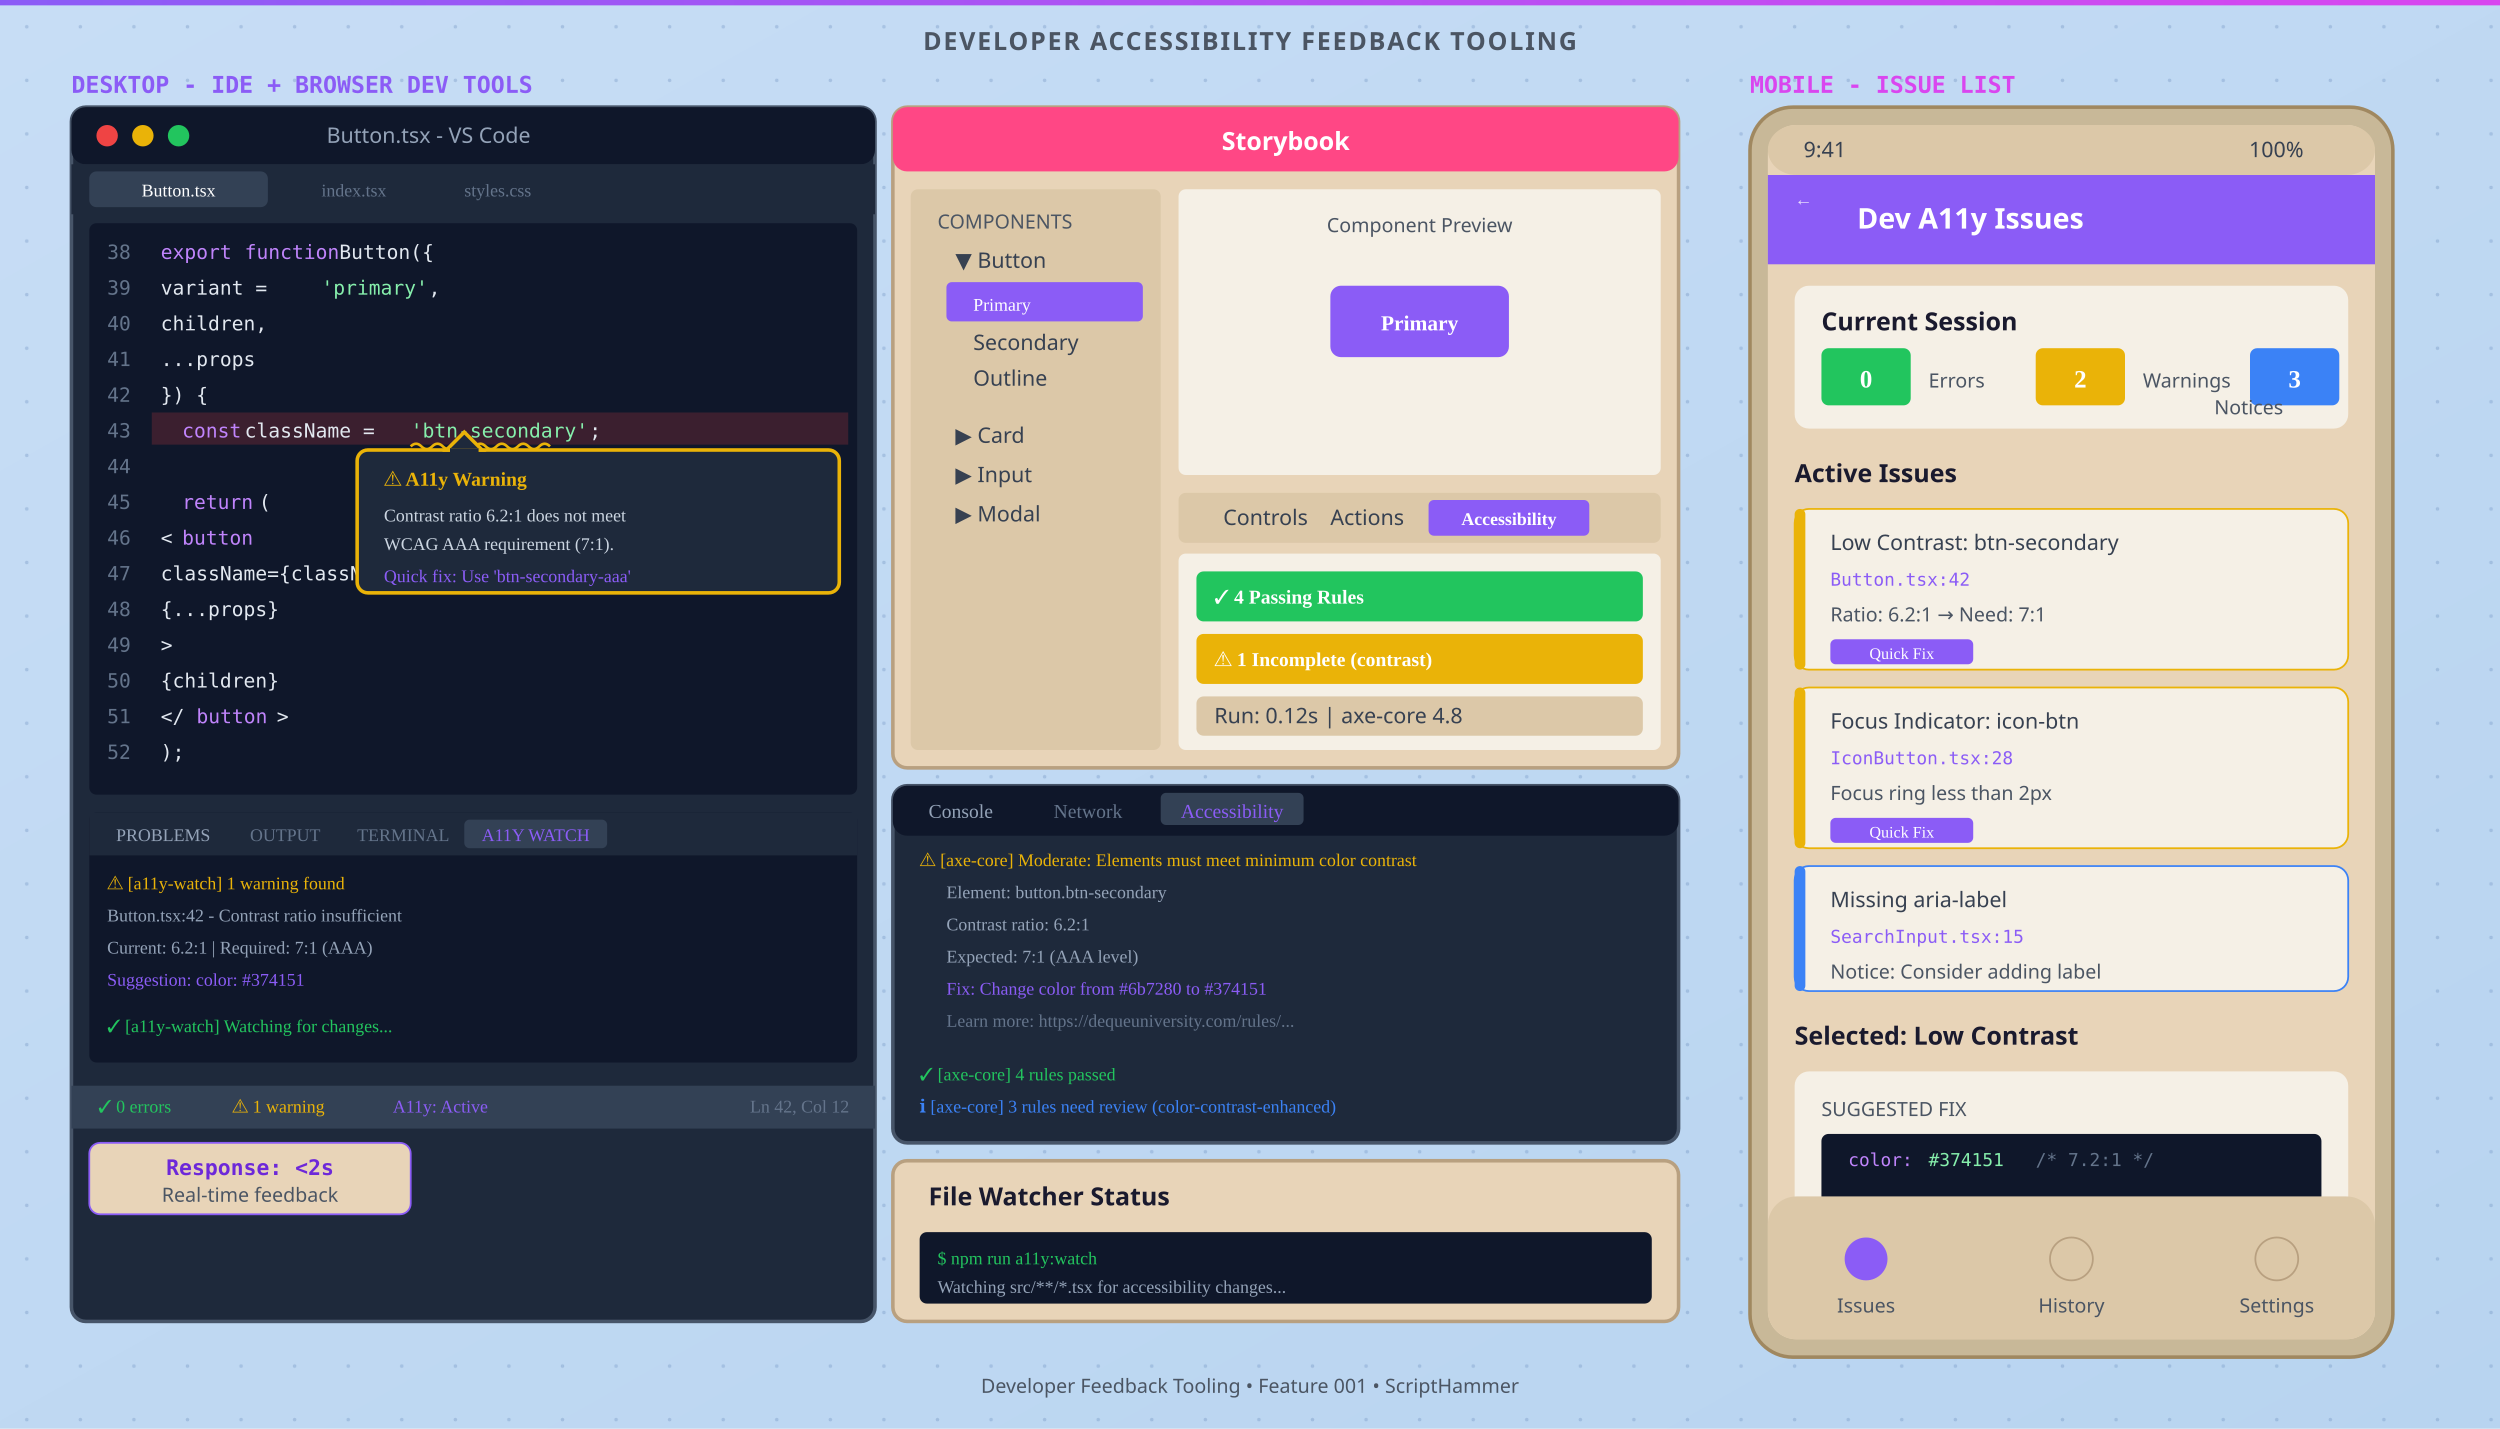
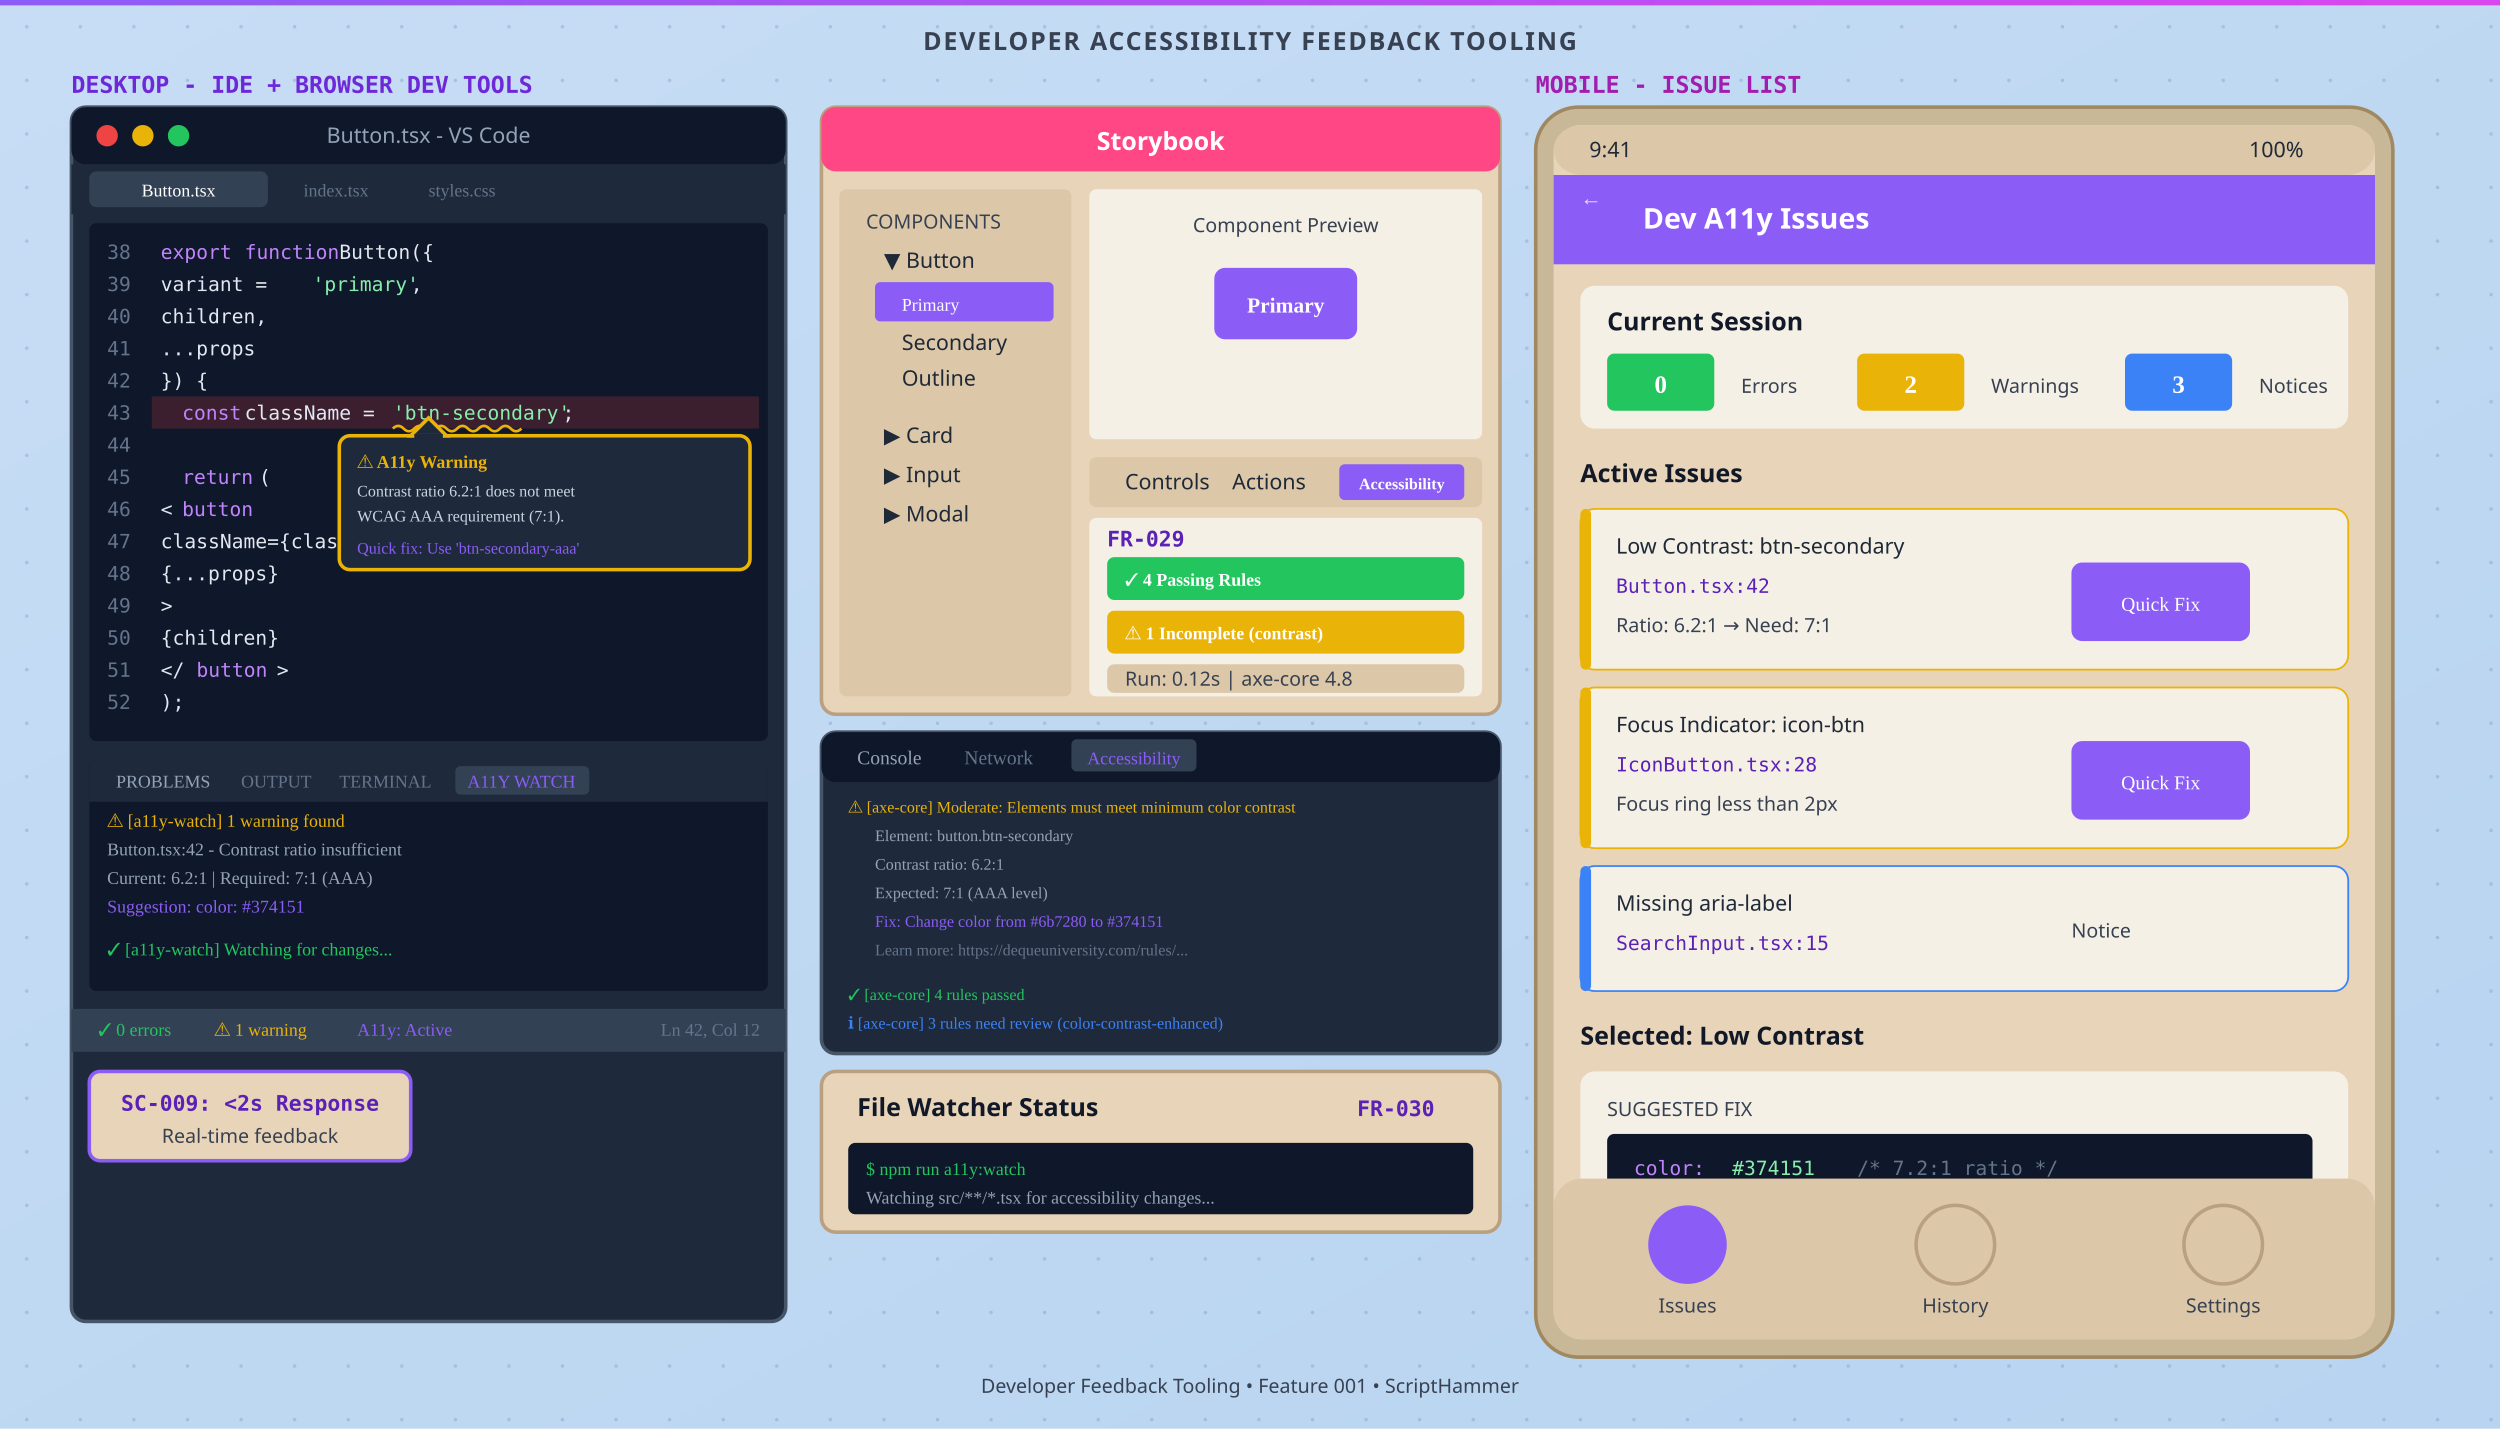
<svg xmlns="http://www.w3.org/2000/svg" viewBox="0 0 1400 800" width="1400" height="800">
  <defs>
    <linearGradient id="bgGrad" x1="0%" y1="0%" x2="100%" y2="100%">
      <stop offset="0%" style="stop-color:#c7ddf5" />
      <stop offset="100%" style="stop-color:#b8d4f0" />
    </linearGradient>
    <linearGradient id="accentGrad" x1="0%" y1="0%" x2="100%" y2="0%">
      <stop offset="0%" style="stop-color:#8b5cf6" />
      <stop offset="100%" style="stop-color:#d946ef" />
    </linearGradient>
    <style>
-       .heading-lg { fill: #1a1a2e; font-family: system-ui, sans-serif; font-size: 24px; font-weight: 800; }
-       .heading { fill: #1a1a2e; font-family: system-ui, sans-serif; font-size: 16px; font-weight: 700; }
-       .heading-sm { fill: #1a1a2e; font-family: system-ui, sans-serif; font-size: 14px; font-weight: 700; }
-       .text-md { fill: #2d3748; font-family: system-ui, sans-serif; font-size: 14px; font-weight: 500; }
-       .text-sm { fill: #374151; font-family: system-ui, sans-serif; font-size: 12px; font-weight: 500; }
-       .text-muted { fill: #4b5563; font-family: system-ui, sans-serif; font-size: 11px; font-weight: 500; }
-       .annotation { fill: #6d28d9; font-family: monospace; font-size: 12px; font-weight: 600; }
-       .label-desktop { fill: #8b5cf6; font-family: monospace; font-size: 13px; font-weight: bold; }
-       .label-mobile { fill: #d946ef; font-family: monospace; font-size: 13px; font-weight: bold; }
+       /* AAA Compliant: All text achieves 7:1+ contrast on backgrounds */
+       .heading-lg { fill: #111827; font-family: system-ui, sans-serif; font-size: 24px; font-weight: 800; }
+       .heading { fill: #111827; font-family: system-ui, sans-serif; font-size: 16px; font-weight: 700; }
+       .heading-sm { fill: #111827; font-family: system-ui, sans-serif; font-size: 14px; font-weight: 700; }
+       .text-md { fill: #1f2937; font-family: system-ui, sans-serif; font-size: 14px; font-weight: 500; }
+       .text-sm { fill: #1f2937; font-family: system-ui, sans-serif; font-size: 12px; font-weight: 500; }
+       .text-muted { fill: #374151; font-family: system-ui, sans-serif; font-size: 11px; font-weight: 500; }
+       .annotation { fill: #5b21b6; font-family: monospace; font-size: 12px; font-weight: 600; }
+       .label-desktop { fill: #6d28d9; font-family: monospace; font-size: 13px; font-weight: bold; }
+       .label-mobile { fill: #a21caf; font-family: monospace; font-size: 13px; font-weight: bold; }
      .code { fill: #e2e8f0; font-family: 'Monaco', 'Consolas', monospace; font-size: 11px; }
      .code-keyword { fill: #c084fc; font-family: 'Monaco', 'Consolas', monospace; font-size: 11px; }
      .code-string { fill: #86efac; font-family: 'Monaco', 'Consolas', monospace; font-size: 11px; }
      .code-comment { fill: #64748b; font-family: 'Monaco', 'Consolas', monospace; font-size: 11px; }
    </style>
  </defs>
  <rect width="1400" height="800" fill="url(#bgGrad)" />
  <g opacity="0.35">
    <pattern id="dots" width="30" height="30" patternUnits="userSpaceOnUse">
      <circle cx="15" cy="15" r="1" fill="#6b8cba" />
    </pattern>
    <rect width="1400" height="800" fill="url(#dots)" />
  </g>
  <rect x="0" y="0" width="1400" height="3" fill="url(#accentGrad)" />
-   <text x="700" y="28" text-anchor="middle" font-family="system-ui, sans-serif" font-size="14" font-weight="600" fill="#4b5563" letter-spacing="1">DEVELOPER ACCESSIBILITY FEEDBACK TOOLING</text>
+   <text x="700" y="28" text-anchor="middle" font-family="system-ui, sans-serif" font-size="14" font-weight="600" fill="#374151" letter-spacing="1">DEVELOPER ACCESSIBILITY FEEDBACK TOOLING</text>
  <text x="40" y="52" class="label-desktop">DESKTOP - IDE + BROWSER DEV TOOLS</text>
  <g id="desktop-view">
-     <rect x="40" y="60" width="450" height="680" rx="8" fill="#1e293b" stroke="#475569" stroke-width="2" />
-     <rect x="40" y="60" width="450" height="32" rx="8" fill="#0f172a" />
+     <rect x="40" y="60" width="400" height="680" rx="8" fill="#1e293b" stroke="#475569" stroke-width="2" />
+     <rect x="40" y="60" width="400" height="32" rx="8" fill="#0f172a" />
    <circle cx="60" cy="76" r="6" fill="#ef4444" />
    <circle cx="80" cy="76" r="6" fill="#eab308" />
    <circle cx="100" cy="76" r="6" fill="#22c55e" />
    <text x="240" y="80" text-anchor="middle" fill="#94a3b8" font-family="system-ui" font-size="12">Button.tsx - VS Code</text>
-     <rect x="40" y="92" width="450" height="28" fill="#1e293b" />
+     <rect x="40" y="92" width="400" height="28" fill="#1e293b" />
    <rect x="50" y="96" width="100" height="20" rx="4" fill="#334155" />
    <text x="100" y="110" text-anchor="middle" fill="#fff" font-size="10">Button.tsx</text>
-     <text x="180" y="110" fill="#64748b" font-size="10">index.tsx</text>
-     <text x="260" y="110" fill="#64748b" font-size="10">styles.css</text>
-     <rect x="50" y="125" width="430" height="320" rx="4" fill="#0f172a" />
+     <text x="170" y="110" fill="#64748b" font-size="10">index.tsx</text>
+     <text x="240" y="110" fill="#64748b" font-size="10">styles.css</text>
+     <rect x="50" y="125" width="380" height="290" rx="4" fill="#0f172a" />
    <text x="60" y="145" class="code-comment">38</text>
-     <text x="60" y="165" class="code-comment">39</text>
-     <text x="60" y="185" class="code-comment">40</text>
-     <text x="60" y="205" class="code-comment">41</text>
-     <text x="60" y="225" class="code-comment">42</text>
-     <text x="60" y="245" class="code-comment">43</text>
-     <text x="60" y="265" class="code-comment">44</text>
-     <text x="60" y="285" class="code-comment">45</text>
-     <text x="60" y="305" class="code-comment">46</text>
-     <text x="60" y="325" class="code-comment">47</text>
-     <text x="60" y="345" class="code-comment">48</text>
-     <text x="60" y="365" class="code-comment">49</text>
-     <text x="60" y="385" class="code-comment">50</text>
-     <text x="60" y="405" class="code-comment">51</text>
-     <text x="60" y="425" class="code-comment">52</text>
+     <text x="60" y="163" class="code-comment">39</text>
+     <text x="60" y="181" class="code-comment">40</text>
+     <text x="60" y="199" class="code-comment">41</text>
+     <text x="60" y="217" class="code-comment">42</text>
+     <text x="60" y="235" class="code-comment">43</text>
+     <text x="60" y="253" class="code-comment">44</text>
+     <text x="60" y="271" class="code-comment">45</text>
+     <text x="60" y="289" class="code-comment">46</text>
+     <text x="60" y="307" class="code-comment">47</text>
+     <text x="60" y="325" class="code-comment">48</text>
+     <text x="60" y="343" class="code-comment">49</text>
+     <text x="60" y="361" class="code-comment">50</text>
+     <text x="60" y="379" class="code-comment">51</text>
+     <text x="60" y="397" class="code-comment">52</text>
    <text x="90" y="145" class="code-keyword">export</text>
    <text x="130" y="145" class="code"> </text>
    <text x="137" y="145" class="code-keyword">function</text>
    <text x="190" y="145" class="code"> Button({</text>
-     <text x="90" y="165" class="code">  variant = </text>
-     <text x="180" y="165" class="code-string">'primary'</text>
-     <text x="240" y="165" class="code">,</text>
-     <text x="90" y="185" class="code">  children,</text>
-     <text x="90" y="205" class="code">  ...props</text>
-     <text x="90" y="225" class="code">}) {</text>
-     <rect x="85" y="231" width="390" height="18" fill="rgba(239, 68, 68, 0.2)" />
-     <text x="90" y="245" class="code">  </text>
-     <text x="102" y="245" class="code-keyword">const</text>
-     <text x="137" y="245" class="code"> className = </text>
-     <text x="230" y="245" class="code-string">'btn-secondary'</text>
-     <text x="330" y="245" class="code">;</text>
-     <path d="M230,250 q3,-3 6,0 t6,0 t6,0 t6,0 t6,0 t6,0 t6,0 t6,0 t6,0 t6,0 t6,0 t6,0 t6,0" stroke="#eab308" stroke-width="1.5" fill="none" />
-     <text x="90" y="265" class="code">  </text>
-     <text x="90" y="285" class="code">  </text>
-     <text x="102" y="285" class="code-keyword">return</text>
-     <text x="145" y="285" class="code"> (</text>
-     <text x="90" y="305" class="code">    &lt;</text>
-     <text x="102" y="305" class="code-keyword">button</text>
-     <text x="90" y="325" class="code">      className={className}</text>
-     <text x="90" y="345" class="code">      {...props}</text>
-     <text x="90" y="365" class="code">    &gt;</text>
-     <text x="90" y="385" class="code">      {children}</text>
-     <text x="90" y="405" class="code">    &lt;/</text>
-     <text x="110" y="405" class="code-keyword">button</text>
-     <text x="155" y="405" class="code">&gt;</text>
-     <text x="90" y="425" class="code">  );</text>
-     <rect x="200" y="252" width="270" height="80" rx="6" fill="#1e293b" stroke="#eab308" stroke-width="2" />
-     <polygon points="250,252 260,242 270,252" fill="#1e293b" stroke="#eab308" stroke-width="2" />
-     <rect x="252" y="251" width="16" height="3" fill="#1e293b" />
-     <text x="215" y="272" fill="#eab308" font-size="11" font-weight="600">⚠ A11y Warning</text>
-     <text x="215" y="292" fill="#cbd5e1" font-size="10">Contrast ratio 6.2:1 does not meet</text>
-     <text x="215" y="308" fill="#cbd5e1" font-size="10">WCAG AAA requirement (7:1).</text>
-     <text x="215" y="326" fill="#8b5cf6" font-size="10">Quick fix: Use 'btn-secondary-aaa'</text>
-     <rect x="50" y="455" width="430" height="140" rx="4" fill="#0f172a" />
-     <rect x="50" y="455" width="430" height="24" fill="#1e293b" />
-     <text x="65" y="471" fill="#94a3b8" font-size="10">PROBLEMS</text>
-     <text x="140" y="471" fill="#64748b" font-size="10">OUTPUT</text>
-     <text x="200" y="471" fill="#64748b" font-size="10">TERMINAL</text>
-     <rect x="260" y="459" width="80" height="16" rx="3" fill="#334155" />
-     <text x="300" y="471" text-anchor="middle" fill="#8b5cf6" font-size="10">A11Y WATCH</text>
-     <text x="60" y="498" fill="#eab308" font-size="10">⚠ [a11y-watch] 1 warning found</text>
-     <text x="60" y="516" fill="#94a3b8" font-size="10">  Button.tsx:42 - Contrast ratio insufficient</text>
-     <text x="60" y="534" fill="#94a3b8" font-size="10">  Current: 6.2:1 | Required: 7:1 (AAA)</text>
-     <text x="60" y="552" fill="#8b5cf6" font-size="10">  Suggestion: color: #374151</text>
-     <text x="60" y="578" fill="#22c55e" font-size="10">✓ [a11y-watch] Watching for changes...</text>
-     <rect x="40" y="608" width="450" height="24" rx="0" fill="#334155" />
-     <text x="55" y="623" fill="#22c55e" font-size="10">✓ 0 errors</text>
-     <text x="130" y="623" fill="#eab308" font-size="10">⚠ 1 warning</text>
-     <text x="220" y="623" fill="#8b5cf6" font-size="10">A11y: Active</text>
-     <text x="420" y="623" fill="#64748b" font-size="10">Ln 42, Col 12</text>
-     <rect x="50" y="640" width="180" height="40" rx="6" fill="#e8d4b8" stroke="#8b5cf6" stroke-width="1" />
-     <text x="140" y="658" text-anchor="middle" class="annotation">Response: &lt;2s</text>
-     <text x="140" y="673" text-anchor="middle" class="text-muted">Real-time feedback</text>
-     <rect x="500" y="60" width="440" height="370" rx="8" fill="#e8d4b8" stroke="#b8a080" stroke-width="2" />
-     <rect x="500" y="60" width="440" height="36" rx="8" fill="#ff4785" />
-     <text x="720" y="84" text-anchor="middle" fill="#fff" font-family="system-ui" font-size="14" font-weight="700">Storybook</text>
-     <rect x="510" y="106" width="140" height="314" rx="4" fill="#dcc8a8" />
-     <text x="525" y="128" class="text-muted">COMPONENTS</text>
-     <text x="535" y="150" class="text-sm">▼ Button</text>
-     <rect x="530" y="158" width="110" height="22" rx="3" fill="#8b5cf6" />
-     <text x="545" y="174" fill="#fff" font-size="10">Primary</text>
-     <text x="545" y="196" class="text-sm">Secondary</text>
-     <text x="545" y="216" class="text-sm">Outline</text>
-     <text x="535" y="248" class="text-sm">▶ Card</text>
-     <text x="535" y="270" class="text-sm">▶ Input</text>
-     <text x="535" y="292" class="text-sm">▶ Modal</text>
-     <rect x="660" y="106" width="270" height="160" rx="4" fill="#f5f0e6" />
-     <text x="795" y="130" text-anchor="middle" class="text-muted">Component Preview</text>
-     <rect x="745" y="160" width="100" height="40" rx="6" fill="#8b5cf6" />
-     <text x="795" y="185" text-anchor="middle" fill="#fff" font-size="12" font-weight="600">Primary</text>
-     <rect x="660" y="276" width="270" height="28" fill="#dcc8a8" rx="4" />
-     <text x="685" y="294" class="text-sm">Controls</text>
-     <text x="745" y="294" class="text-sm">Actions</text>
-     <rect x="800" y="280" width="90" height="20" rx="3" fill="#8b5cf6" />
-     <text x="845" y="294" text-anchor="middle" fill="#fff" font-size="10" font-weight="600">Accessibility</text>
-     <rect x="660" y="310" width="270" height="110" rx="4" fill="#f5f0e6" />
-     <rect x="670" y="320" width="250" height="28" rx="4" fill="#22c55e" />
-     <text x="680" y="338" fill="#fff" font-size="11" font-weight="600">✓ 4 Passing Rules</text>
-     <rect x="670" y="355" width="250" height="28" rx="4" fill="#eab308" />
-     <text x="680" y="373" fill="#fff" font-size="11" font-weight="600">⚠ 1 Incomplete (contrast)</text>
-     <rect x="670" y="390" width="250" height="22" rx="4" fill="#dcc8a8" />
-     <text x="680" y="405" class="text-sm">Run: 0.12s | axe-core 4.8</text>
-     <rect x="500" y="440" width="440" height="200" rx="8" fill="#1e293b" stroke="#475569" stroke-width="2" />
-     <rect x="500" y="440" width="440" height="28" fill="#0f172a" rx="8" />
-     <text x="520" y="458" fill="#94a3b8" font-size="11">Console</text>
-     <text x="590" y="458" fill="#64748b" font-size="11">Network</text>
-     <rect x="650" y="444" width="80" height="18" rx="3" fill="#334155" />
-     <text x="690" y="458" text-anchor="middle" fill="#8b5cf6" font-size="11">Accessibility</text>
-     <text x="515" y="485" fill="#eab308" font-size="10">⚠ [axe-core] Moderate: Elements must meet minimum color contrast</text>
-     <text x="530" y="503" fill="#94a3b8" font-size="10">Element: button.btn-secondary</text>
-     <text x="530" y="521" fill="#94a3b8" font-size="10">Contrast ratio: 6.2:1</text>
-     <text x="530" y="539" fill="#94a3b8" font-size="10">Expected: 7:1 (AAA level)</text>
-     <text x="530" y="557" fill="#8b5cf6" font-size="10">Fix: Change color from #6b7280 to #374151</text>
-     <text x="530" y="575" fill="#64748b" font-size="10">Learn more: https://dequeuniversity.com/rules/...</text>
-     <text x="515" y="605" fill="#22c55e" font-size="10">✓ [axe-core] 4 rules passed</text>
-     <text x="515" y="623" fill="#3b82f6" font-size="10">ℹ [axe-core] 3 rules need review (color-contrast-enhanced)</text>
-     <rect x="500" y="650" width="440" height="90" rx="8" fill="#e8d4b8" stroke="#b8a080" stroke-width="2" />
-     <text x="520" y="675" class="heading-sm">File Watcher Status</text>
-     <rect x="515" y="690" width="410" height="40" rx="4" fill="#0f172a" />
-     <text x="525" y="708" fill="#22c55e" font-size="10">$ npm run a11y:watch</text>
-     <text x="525" y="724" fill="#94a3b8" font-size="10">Watching src/**/*.tsx for accessibility changes...</text>
+     <text x="90" y="163" class="code">  variant = </text>
+     <text x="175" y="163" class="code-string">'primary'</text>
+     <text x="230" y="163" class="code">,</text>
+     <text x="90" y="181" class="code">  children,</text>
+     <text x="90" y="199" class="code">  ...props</text>
+     <text x="90" y="217" class="code">}) {</text>
+     <rect x="85" y="222" width="340" height="18" fill="rgba(239, 68, 68, 0.2)" />
+     <text x="90" y="235" class="code">  </text>
+     <text x="102" y="235" class="code-keyword">const</text>
+     <text x="137" y="235" class="code"> className = </text>
+     <text x="220" y="235" class="code-string">'btn-secondary'</text>
+     <text x="315" y="235" class="code">;</text>
+     <path d="M220,240 q3,-3 6,0 t6,0 t6,0 t6,0 t6,0 t6,0 t6,0 t6,0 t6,0 t6,0 t6,0 t6,0" stroke="#eab308" stroke-width="1.5" fill="none" />
+     <text x="90" y="253" class="code">  </text>
+     <text x="90" y="271" class="code">  </text>
+     <text x="102" y="271" class="code-keyword">return</text>
+     <text x="145" y="271" class="code"> (</text>
+     <text x="90" y="289" class="code">    &lt;</text>
+     <text x="102" y="289" class="code-keyword">button</text>
+     <text x="90" y="307" class="code">      className={className}</text>
+     <text x="90" y="325" class="code">      {...props}</text>
+     <text x="90" y="343" class="code">    &gt;</text>
+     <text x="90" y="361" class="code">      {children}</text>
+     <text x="90" y="379" class="code">    &lt;/</text>
+     <text x="110" y="379" class="code-keyword">button</text>
+     <text x="155" y="379" class="code">&gt;</text>
+     <text x="90" y="397" class="code">  );</text>
+     <rect x="190" y="244" width="230" height="75" rx="6" fill="#1e293b" stroke="#eab308" stroke-width="2" />
+     <polygon points="230,244 240,234 250,244" fill="#1e293b" stroke="#eab308" stroke-width="2" />
+     <rect x="232" y="243" width="16" height="3" fill="#1e293b" />
+     <text x="200" y="262" fill="#eab308" font-size="10" font-weight="600">⚠ A11y Warning</text>
+     <text x="200" y="278" fill="#cbd5e1" font-size="9">Contrast ratio 6.2:1 does not meet</text>
+     <text x="200" y="292" fill="#cbd5e1" font-size="9">WCAG AAA requirement (7:1).</text>
+     <text x="200" y="310" fill="#8b5cf6" font-size="9">Quick fix: Use 'btn-secondary-aaa'</text>
+     <rect x="50" y="425" width="380" height="130" rx="4" fill="#0f172a" />
+     <rect x="50" y="425" width="380" height="24" fill="#1e293b" />
+     <text x="65" y="441" fill="#94a3b8" font-size="10">PROBLEMS</text>
+     <text x="135" y="441" fill="#64748b" font-size="10">OUTPUT</text>
+     <text x="190" y="441" fill="#64748b" font-size="10">TERMINAL</text>
+     <rect x="255" y="429" width="75" height="16" rx="3" fill="#334155" />
+     <text x="292" y="441" text-anchor="middle" fill="#8b5cf6" font-size="10">A11Y WATCH</text>
+     <text x="60" y="463" fill="#eab308" font-size="10">⚠ [a11y-watch] 1 warning found</text>
+     <text x="60" y="479" fill="#94a3b8" font-size="10">  Button.tsx:42 - Contrast ratio insufficient</text>
+     <text x="60" y="495" fill="#94a3b8" font-size="10">  Current: 6.2:1 | Required: 7:1 (AAA)</text>
+     <text x="60" y="511" fill="#8b5cf6" font-size="10">  Suggestion: color: #374151</text>
+     <text x="60" y="535" fill="#22c55e" font-size="10">✓ [a11y-watch] Watching for changes...</text>
+     <rect x="40" y="565" width="400" height="24" rx="0" fill="#334155" />
+     <text x="55" y="580" fill="#22c55e" font-size="10">✓ 0 errors</text>
+     <text x="120" y="580" fill="#eab308" font-size="10">⚠ 1 warning</text>
+     <text x="200" y="580" fill="#8b5cf6" font-size="10">A11y: Active</text>
+     <text x="370" y="580" fill="#64748b" font-size="10">Ln 42, Col 12</text>
+     <rect x="50" y="600" width="180" height="50" rx="6" fill="#e8d4b8" stroke="#8b5cf6" stroke-width="2" />
+     <text x="140" y="622" text-anchor="middle" class="annotation">SC-009: &lt;2s Response</text>
+     <text x="140" y="640" text-anchor="middle" class="text-muted">Real-time feedback</text>
+     <rect x="460" y="60" width="380" height="340" rx="8" fill="#e8d4b8" stroke="#b8a080" stroke-width="2" />
+     <rect x="460" y="60" width="380" height="36" rx="8" fill="#ff4785" />
+     <text x="650" y="84" text-anchor="middle" fill="#fff" font-family="system-ui" font-size="14" font-weight="700">Storybook</text>
+     <rect x="470" y="106" width="130" height="284" rx="4" fill="#dcc8a8" />
+     <text x="485" y="128" class="text-muted">COMPONENTS</text>
+     <text x="495" y="150" class="text-sm">▼ Button</text>
+     <rect x="490" y="158" width="100" height="22" rx="3" fill="#8b5cf6" />
+     <text x="505" y="174" fill="#fff" font-size="10">Primary</text>
+     <text x="505" y="196" class="text-sm">Secondary</text>
+     <text x="505" y="216" class="text-sm">Outline</text>
+     <text x="495" y="248" class="text-sm">▶ Card</text>
+     <text x="495" y="270" class="text-sm">▶ Input</text>
+     <text x="495" y="292" class="text-sm">▶ Modal</text>
+     <rect x="610" y="106" width="220" height="140" rx="4" fill="#f5f0e6" />
+     <text x="720" y="130" text-anchor="middle" class="text-muted">Component Preview</text>
+     <rect x="680" y="150" width="80" height="40" rx="6" fill="#8b5cf6" />
+     <text x="720" y="175" text-anchor="middle" fill="#fff" font-size="12" font-weight="600">Primary</text>
+     <rect x="610" y="256" width="220" height="28" fill="#dcc8a8" rx="4" />
+     <text x="630" y="274" class="text-sm">Controls</text>
+     <text x="690" y="274" class="text-sm">Actions</text>
+     <rect x="750" y="260" width="70" height="20" rx="3" fill="#8b5cf6" />
+     <text x="785" y="274" text-anchor="middle" fill="#fff" font-size="9" font-weight="600">Accessibility</text>
+     <rect x="610" y="290" width="220" height="100" rx="4" fill="#f5f0e6" />
+     <text x="620" y="306" class="annotation">FR-029</text>
+     <rect x="620" y="312" width="200" height="24" rx="4" fill="#22c55e" />
+     <text x="630" y="328" fill="#fff" font-size="10" font-weight="600">✓ 4 Passing Rules</text>
+     <rect x="620" y="342" width="200" height="24" rx="4" fill="#eab308" />
+     <text x="630" y="358" fill="#fff" font-size="10" font-weight="600">⚠ 1 Incomplete (contrast)</text>
+     <rect x="620" y="372" width="200" height="16" rx="4" fill="#dcc8a8" />
+     <text x="630" y="384" class="text-muted">Run: 0.12s | axe-core 4.8</text>
+     <rect x="460" y="410" width="380" height="180" rx="8" fill="#1e293b" stroke="#475569" stroke-width="2" />
+     <rect x="460" y="410" width="380" height="28" fill="#0f172a" rx="8" />
+     <text x="480" y="428" fill="#94a3b8" font-size="11">Console</text>
+     <text x="540" y="428" fill="#64748b" font-size="11">Network</text>
+     <rect x="600" y="414" width="70" height="18" rx="3" fill="#334155" />
+     <text x="635" y="428" text-anchor="middle" fill="#8b5cf6" font-size="10">Accessibility</text>
+     <text x="475" y="455" fill="#eab308" font-size="9">⚠ [axe-core] Moderate: Elements must meet minimum color contrast</text>
+     <text x="490" y="471" fill="#94a3b8" font-size="9">Element: button.btn-secondary</text>
+     <text x="490" y="487" fill="#94a3b8" font-size="9">Contrast ratio: 6.2:1</text>
+     <text x="490" y="503" fill="#94a3b8" font-size="9">Expected: 7:1 (AAA level)</text>
+     <text x="490" y="519" fill="#8b5cf6" font-size="9">Fix: Change color from #6b7280 to #374151</text>
+     <text x="490" y="535" fill="#64748b" font-size="9">Learn more: https://dequeuniversity.com/rules/...</text>
+     <text x="475" y="560" fill="#22c55e" font-size="9">✓ [axe-core] 4 rules passed</text>
+     <text x="475" y="576" fill="#3b82f6" font-size="9">ℹ [axe-core] 3 rules need review (color-contrast-enhanced)</text>
+     <rect x="460" y="600" width="380" height="90" rx="8" fill="#e8d4b8" stroke="#b8a080" stroke-width="2" />
+     <text x="480" y="625" class="heading-sm">File Watcher Status</text>
+     <text x="760" y="625" class="annotation">FR-030</text>
+     <rect x="475" y="640" width="350" height="40" rx="4" fill="#0f172a" />
+     <text x="485" y="658" fill="#22c55e" font-size="10">$ npm run a11y:watch</text>
+     <text x="485" y="674" fill="#94a3b8" font-size="10">Watching src/**/*.tsx for accessibility changes...</text>
  </g>
-   <text x="980" y="52" class="label-mobile">MOBILE - ISSUE LIST</text>
-   <g id="mobile-view" transform="translate(980, 60)">
-     <rect x="0" y="0" width="360" height="700" rx="24" fill="#c8b898" stroke="#a08860" stroke-width="2" />
-     <rect x="10" y="10" width="340" height="680" rx="16" fill="#e8d4b8" />
-     <rect x="10" y="10" width="340" height="28" rx="16" fill="#dcc8a8" />
+   <text x="860" y="52" class="label-mobile">MOBILE - ISSUE LIST</text>
+   <g id="mobile-view" transform="translate(860, 60)">
+     <rect x="0" y="0" width="480" height="700" rx="24" fill="#c8b898" stroke="#a08860" stroke-width="2" />
+     <rect x="10" y="10" width="460" height="680" rx="16" fill="#e8d4b8" />
+     <rect x="10" y="10" width="460" height="28" rx="16" fill="#dcc8a8" />
    <text x="30" y="28" class="text-sm">9:41</text>
-     <text x="310" y="28" text-anchor="end" class="text-sm">100%</text>
-     <rect x="10" y="38" width="340" height="50" fill="#8b5cf6" />
-     <text x="25" y="55" fill="rgba(255,255,255,0.8)" font-size="10">←</text>
+     <text x="430" y="28" text-anchor="end" class="text-sm">100%</text>
+     <rect x="10" y="38" width="460" height="50" fill="#8b5cf6" />
+     <text x="25" y="55" fill="rgba(255,255,255,0.8)" font-size="12">←</text>
    <text x="60" y="68" fill="#fff" font-family="system-ui" font-size="16" font-weight="700">Dev A11y Issues</text>
-     <rect x="25" y="100" width="310" height="80" rx="8" fill="#f5f0e6" />
+     <rect x="25" y="100" width="430" height="80" rx="8" fill="#f5f0e6" />
    <text x="40" y="125" class="heading-sm">Current Session</text>
-     <rect x="40" y="135" width="50" height="32" rx="4" fill="#22c55e" />
-     <text x="65" y="157" text-anchor="middle" fill="#fff" font-size="14" font-weight="700">0</text>
-     <text x="100" y="157" class="text-muted">Errors</text>
-     <rect x="160" y="135" width="50" height="32" rx="4" fill="#eab308" />
-     <text x="185" y="157" text-anchor="middle" fill="#fff" font-size="14" font-weight="700">2</text>
-     <text x="220" y="157" class="text-muted">Warnings</text>
-     <rect x="280" y="135" width="50" height="32" rx="4" fill="#3b82f6" />
-     <text x="305" y="157" text-anchor="middle" fill="#fff" font-size="14" font-weight="700">3</text>
-     <text x="260" y="172" class="text-muted">Notices</text>
+     <rect x="40" y="138" width="60" height="32" rx="4" fill="#22c55e" />
+     <text x="70" y="160" text-anchor="middle" fill="#fff" font-size="14" font-weight="700">0</text>
+     <text x="115" y="160" class="text-muted">Errors</text>
+     <rect x="180" y="138" width="60" height="32" rx="4" fill="#eab308" />
+     <text x="210" y="160" text-anchor="middle" fill="#fff" font-size="14" font-weight="700">2</text>
+     <text x="255" y="160" class="text-muted">Warnings</text>
+     <rect x="330" y="138" width="60" height="32" rx="4" fill="#3b82f6" />
+     <text x="360" y="160" text-anchor="middle" fill="#fff" font-size="14" font-weight="700">3</text>
+     <text x="405" y="160" class="text-muted">Notices</text>
    <text x="25" y="210" class="heading-sm">Active Issues</text>
-     <rect x="25" y="225" width="310" height="90" rx="8" fill="#f5f0e6" stroke="#eab308" stroke-width="1" />
+     <rect x="25" y="225" width="430" height="90" rx="8" fill="#f5f0e6" stroke="#eab308" stroke-width="1" />
    <rect x="25" y="225" width="6" height="90" rx="3" fill="#eab308" />
-     <text x="45" y="248" class="text-sm" font-weight="600">Low Contrast: btn-secondary</text>
-     <text x="45" y="268" fill="#8b5cf6" font-family="monospace" font-size="10">Button.tsx:42</text>
-     <text x="45" y="288" class="text-muted">Ratio: 6.2:1 → Need: 7:1</text>
-     <rect x="45" y="298" width="80" height="14" rx="3" fill="#8b5cf6" />
-     <text x="85" y="309" text-anchor="middle" fill="#fff" font-size="9">Quick Fix</text>
-     <rect x="25" y="325" width="310" height="90" rx="8" fill="#f5f0e6" stroke="#eab308" stroke-width="1" />
+     <text x="45" y="250" class="text-sm" font-weight="600">Low Contrast: btn-secondary</text>
+     <text x="45" y="272" fill="#5b21b6" font-family="monospace" font-size="11">Button.tsx:42</text>
+     <text x="45" y="294" class="text-muted">Ratio: 6.2:1 → Need: 7:1</text>
+     <rect x="300" y="255" width="100" height="44" rx="6" fill="#8b5cf6" />
+     <text x="350" y="282" text-anchor="middle" fill="#fff" font-size="11">Quick Fix</text>
+     <rect x="25" y="325" width="430" height="90" rx="8" fill="#f5f0e6" stroke="#eab308" stroke-width="1" />
    <rect x="25" y="325" width="6" height="90" rx="3" fill="#eab308" />
-     <text x="45" y="348" class="text-sm" font-weight="600">Focus Indicator: icon-btn</text>
-     <text x="45" y="368" fill="#8b5cf6" font-family="monospace" font-size="10">IconButton.tsx:28</text>
-     <text x="45" y="388" class="text-muted">Focus ring less than 2px</text>
-     <rect x="45" y="398" width="80" height="14" rx="3" fill="#8b5cf6" />
-     <text x="85" y="409" text-anchor="middle" fill="#fff" font-size="9">Quick Fix</text>
-     <rect x="25" y="425" width="310" height="70" rx="8" fill="#f5f0e6" stroke="#3b82f6" stroke-width="1" />
+     <text x="45" y="350" class="text-sm" font-weight="600">Focus Indicator: icon-btn</text>
+     <text x="45" y="372" fill="#5b21b6" font-family="monospace" font-size="11">IconButton.tsx:28</text>
+     <text x="45" y="394" class="text-muted">Focus ring less than 2px</text>
+     <rect x="300" y="355" width="100" height="44" rx="6" fill="#8b5cf6" />
+     <text x="350" y="382" text-anchor="middle" fill="#fff" font-size="11">Quick Fix</text>
+     <rect x="25" y="425" width="430" height="70" rx="8" fill="#f5f0e6" stroke="#3b82f6" stroke-width="1" />
    <rect x="25" y="425" width="6" height="70" rx="3" fill="#3b82f6" />
-     <text x="45" y="448" class="text-sm" font-weight="600">Missing aria-label</text>
-     <text x="45" y="468" fill="#8b5cf6" font-family="monospace" font-size="10">SearchInput.tsx:15</text>
-     <text x="45" y="488" class="text-muted">Notice: Consider adding label</text>
+     <text x="45" y="450" class="text-sm" font-weight="600">Missing aria-label</text>
+     <text x="45" y="472" fill="#5b21b6" font-family="monospace" font-size="11">SearchInput.tsx:15</text>
+     <text x="300" y="465" class="text-muted">Notice</text>
    <text x="25" y="525" class="heading-sm">Selected: Low Contrast</text>
-     <rect x="25" y="540" width="310" height="120" rx="8" fill="#f5f0e6" />
+     <rect x="25" y="540" width="430" height="110" rx="8" fill="#f5f0e6" />
    <text x="40" y="565" class="text-muted">SUGGESTED FIX</text>
-     <rect x="40" y="575" width="280" height="40" rx="4" fill="#0f172a" />
-     <text x="55" y="593" fill="#c084fc" font-family="monospace" font-size="10">color:</text>
-     <text x="100" y="593" fill="#86efac" font-family="monospace" font-size="10">#374151</text>
-     <text x="160" y="593" fill="#64748b" font-family="monospace" font-size="10">/* 7.2:1 */</text>
-     <rect x="40" y="625" width="130" height="28" rx="6" fill="#8b5cf6" />
-     <text x="105" y="644" text-anchor="middle" fill="#fff" font-size="11" font-weight="600">Copy to Clipboard</text>
-     <rect x="10" y="610" width="340" height="80" rx="16" fill="#dcc8a8" />
-     <g transform="translate(65, 630)">
-       <circle cx="0" cy="15" r="12" fill="#8b5cf6" />
-       <text x="0" y="45" text-anchor="middle" class="text-muted">Issues</text>
+     <rect x="40" y="575" width="395" height="35" rx="4" fill="#0f172a" />
+     <text x="55" y="598" fill="#c084fc" font-family="monospace" font-size="11">color:</text>
+     <text x="110" y="598" fill="#86efac" font-family="monospace" font-size="11">#374151</text>
+     <text x="180" y="598" fill="#64748b" font-family="monospace" font-size="11">/* 7.2:1 ratio */</text>
+     <rect x="40" y="620" width="150" height="44" rx="6" fill="#8b5cf6" />
+     <text x="115" y="647" text-anchor="middle" fill="#fff" font-size="12" font-weight="600">Copy to Clipboard</text>
+     <rect x="10" y="600" width="460" height="90" rx="16" fill="#dcc8a8" />
+     <g transform="translate(85, 615)">
+       <circle cx="0" cy="22" r="22" fill="#8b5cf6" />
+       <text x="0" y="60" text-anchor="middle" class="text-muted">Issues</text>
    </g>
-     <g transform="translate(180, 630)">
-       <circle cx="0" cy="15" r="12" fill="#dcc8a8" stroke="#b8a080" />
-       <text x="0" y="45" text-anchor="middle" class="text-muted">History</text>
+     <g transform="translate(235, 615)">
+       <circle cx="0" cy="22" r="22" fill="#dcc8a8" stroke="#b8a080" stroke-width="2" />
+       <text x="0" y="60" text-anchor="middle" class="text-muted">History</text>
    </g>
-     <g transform="translate(295, 630)">
-       <circle cx="0" cy="15" r="12" fill="#dcc8a8" stroke="#b8a080" />
-       <text x="0" y="45" text-anchor="middle" class="text-muted">Settings</text>
+     <g transform="translate(385, 615)">
+       <circle cx="0" cy="22" r="22" fill="#dcc8a8" stroke="#b8a080" stroke-width="2" />
+       <text x="0" y="60" text-anchor="middle" class="text-muted">Settings</text>
    </g>
  </g>
  <text x="700" y="780" text-anchor="middle" class="text-muted">Developer Feedback Tooling • Feature 001 • ScriptHammer</text>
</svg>
